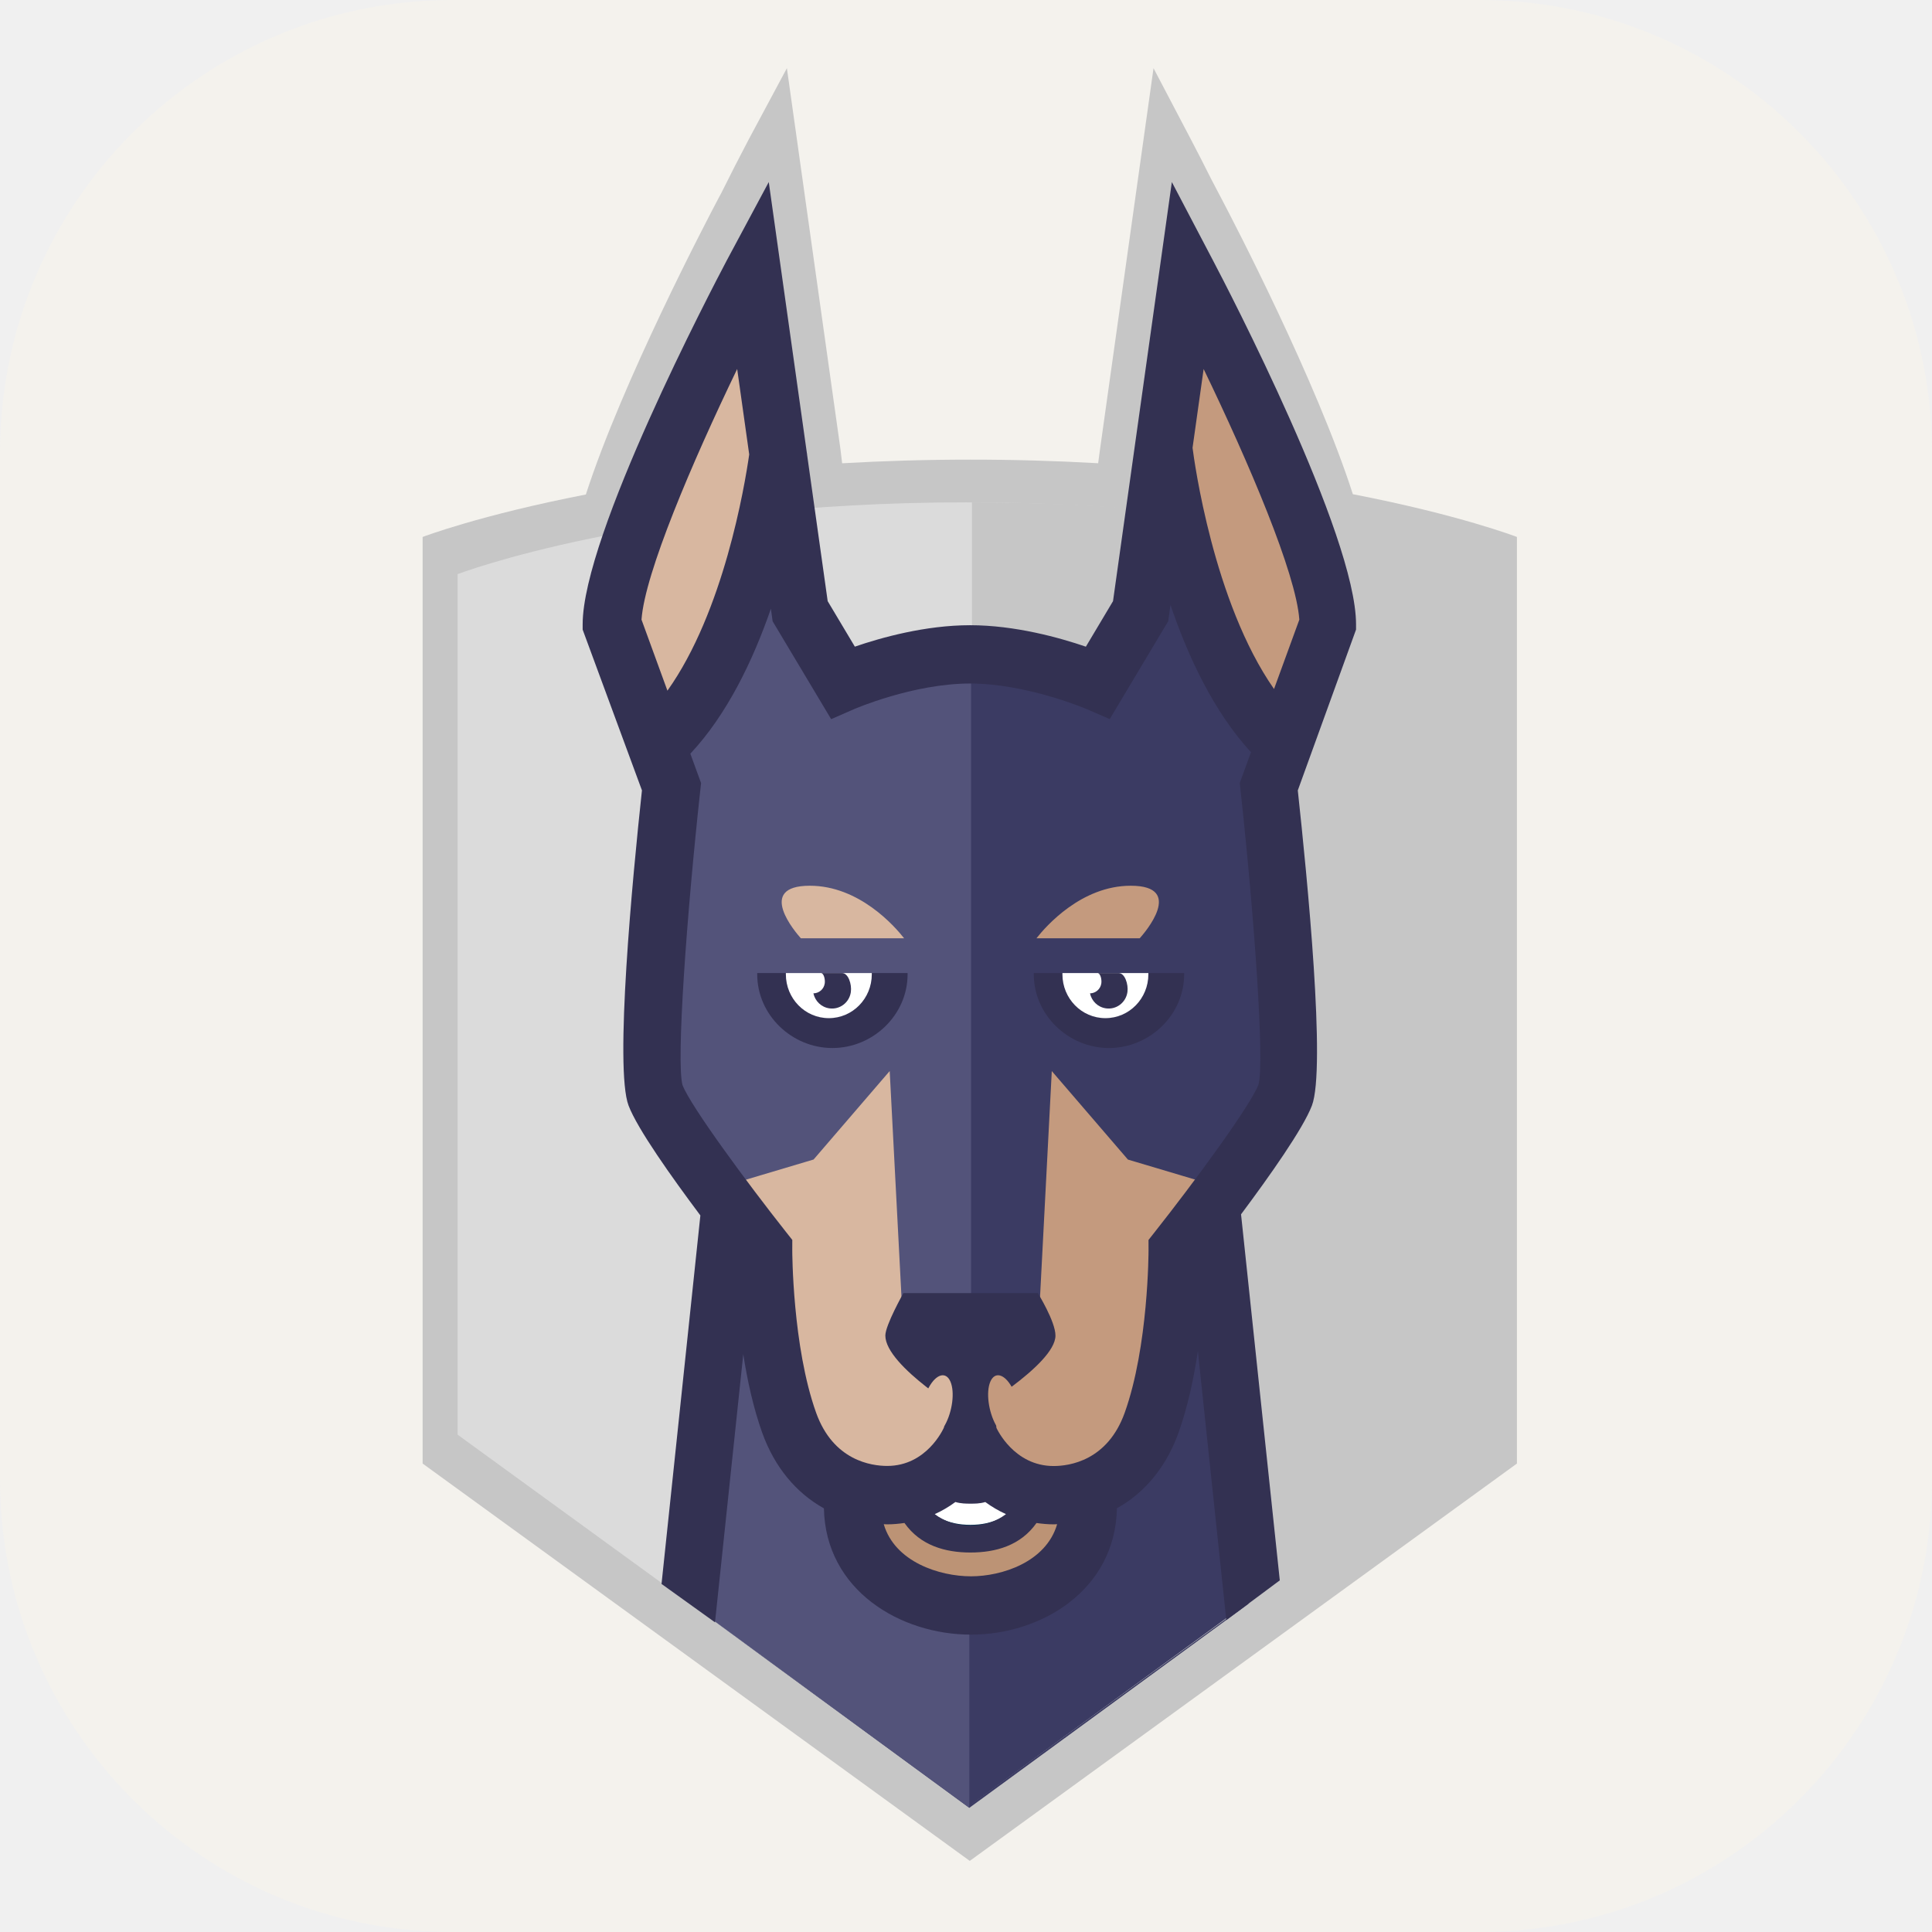
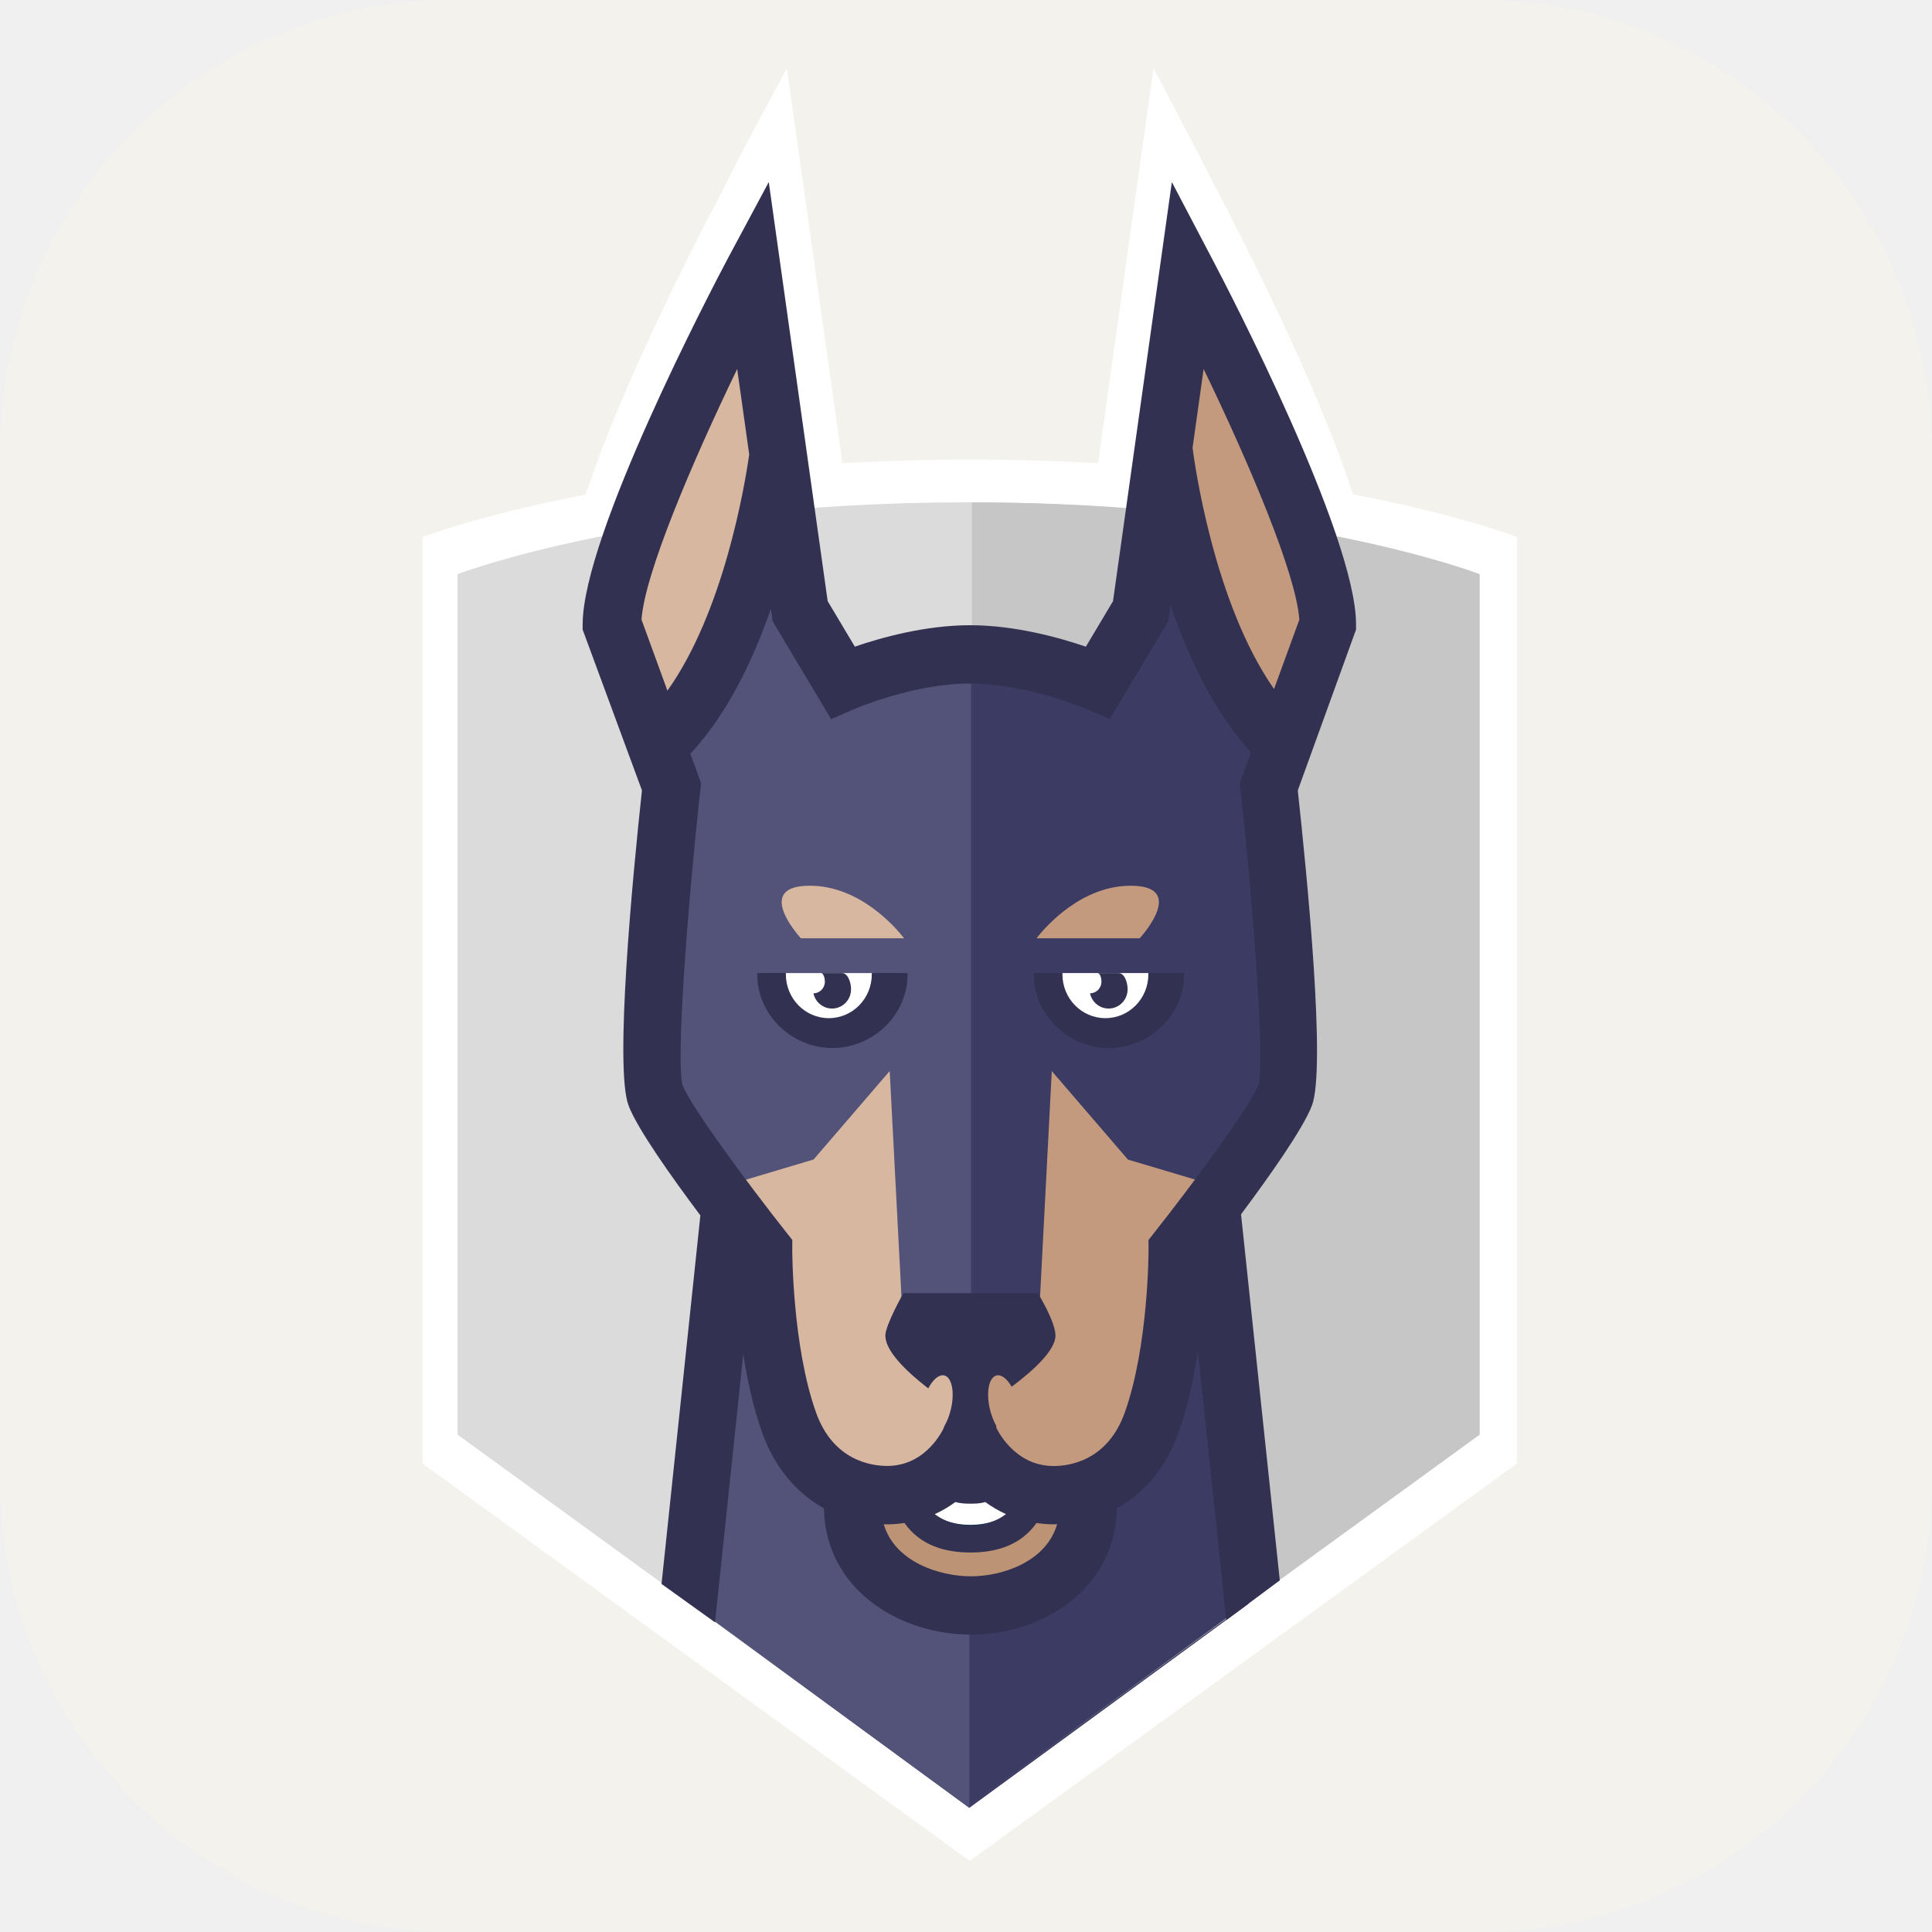
<svg xmlns="http://www.w3.org/2000/svg" width="256" height="256" viewBox="0 0 256 256" fill="none">
  <path d="M196 0H60C26.863 0 0 26.863 0 60V196C0 229.137 26.863 256 60 256H196C229.137 256 256 229.137 256 196V60C256 26.863 229.137 0 196 0Z" fill="#F4F2ED" />
  <g clip-path="url(#clip0_32_157)">
-     <path d="M179.261 65.485C174.43 50.461 163.446 29.351 161.881 26.379L160.518 23.782C159.628 22.001 158.721 20.228 157.796 18.465L152.847 9.035L145.757 59.544L145.51 61.381C139.879 61.062 134.239 60.902 128.598 60.904C122.595 60.904 116.919 61.08 111.587 61.387L111.368 59.543L108.88 41.838C108.883 41.809 104.267 9.035 104.267 9.035L99.214 18.465C97.976 20.818 96.765 23.185 95.582 25.566L95.146 26.379C93.577 29.354 82.489 50.502 77.627 65.527C63.603 68.243 56 71.148 56 71.148V193.927L128.499 246.579L201 193.928V71.148C201 71.148 193.373 68.213 179.261 65.485Z" fill="#C6C6C6" />
+     <path d="M179.261 65.485C174.43 50.461 163.446 29.351 161.881 26.379L160.518 23.782C159.628 22.001 158.721 20.228 157.796 18.465L152.847 9.035L145.757 59.544L145.51 61.381C139.879 61.062 134.239 60.902 128.598 60.904C122.595 60.904 116.919 61.08 111.587 61.387L111.368 59.543L108.88 41.838C108.883 41.809 104.267 9.035 104.267 9.035L99.214 18.465C97.976 20.818 96.765 23.185 95.582 25.566L95.146 26.379C93.577 29.354 82.489 50.502 77.627 65.527C63.603 68.243 56 71.148 56 71.148V193.927L128.499 246.579L201 193.928V71.148C201 71.148 193.373 68.213 179.261 65.485Z" fill="white" />
    <path d="M159.694 160.809H128.443V107.164L96.734 159.24L91.805 212.716L127.956 239.188L128.443 239.547L165.414 212.525L159.694 160.809Z" fill="#3B3B63" />
    <path d="M127.908 238.997L60.633 190.099V76.076C60.633 76.076 85.509 66.563 127.999 66.563C170.491 66.563 195.184 76.076 195.184 76.076V190.099L127.908 238.997L127.908 238.997Z" fill="#DBDBDB" />
    <path d="M128.882 66.563L128.79 66.564V238.994H128.791L196.067 190.096V76.076C196.067 76.076 171.373 66.563 128.882 66.563Z" fill="#C6C6C6" />
    <path d="M165.23 212.415L159.52 160.809H128.268V239.427L165.23 212.415Z" fill="#3B3B63" />
    <path d="M91.804 212.716L128.443 239.547V107.164L96.734 159.24L91.804 212.716Z" fill="#53537A" />
    <path d="M144.212 197.472C144.212 206.321 136.104 210.707 128.666 210.707C121.228 210.707 112.956 206.321 112.956 197.472" fill="#BC9375" />
    <path d="M139.654 192.458C139.654 202.835 134.173 205.617 128.584 205.617C122.996 205.617 117.513 202.835 117.513 192.458" fill="#073251" />
    <path d="M128.583 202.048C122.612 202.048 119.708 197.582 119.708 188.403H122.556C122.556 199.15 126.626 199.15 128.583 199.15C130.54 199.15 134.611 199.15 134.611 188.403H137.458C137.458 197.582 134.554 202.048 128.583 202.048Z" fill="white" />
    <path d="M175.983 82.642C175.983 71.447 157.422 36.225 157.422 36.225L151.143 80.894L145.508 90.325L128.618 91.025L128.552 91.163V91.025L111.66 90.325L106.026 80.894L99.748 36.225C99.748 36.225 81.185 71.447 81.185 82.642L89.027 104.152C89.027 104.152 85.069 140.282 86.876 145.012C88.677 149.744 101.189 165.566 101.189 165.566C101.189 165.566 101.152 178.867 104.577 188.43C107.021 195.259 112.406 198.029 117.562 198.029C125.46 198.029 128.55 190.643 128.55 190.643C128.55 190.643 131.714 198.029 139.612 198.029C144.767 198.029 150.146 195.263 152.596 188.43C156.018 178.871 155.983 165.566 155.983 165.566C155.983 165.566 168.492 149.744 170.297 145.012C172.103 140.281 168.144 104.151 168.144 104.151L175.983 82.642Z" fill="#C49A7E" />
    <path d="M128.583 91.096L128.551 91.163V91.025L111.658 90.326L106.026 80.895L99.745 36.226C99.745 36.226 81.184 71.448 81.184 82.643L89.024 104.152C89.024 104.152 85.067 140.283 86.871 145.013C88.677 149.745 101.183 165.567 101.183 165.567C101.183 165.567 101.151 178.868 104.573 188.431C107.02 195.26 112.406 198.03 117.557 198.03C125.459 198.03 128.549 190.644 128.549 190.644C128.549 190.644 128.563 190.671 128.584 190.719V91.096H128.583Z" fill="#D8B7A0" />
    <path d="M168.313 106.268C166.875 103.2 168.92 95.939 168.92 95.939C157.199 83.693 154.268 58.157 154.268 58.157C152.079 66.204 147.322 89.928 147.322 89.928C147.322 89.928 138.574 86.608 128.622 86.592H128.548C128.002 86.594 127.463 86.609 126.925 86.626V186.734L127.668 187.843V187.295H128.127V187.843L128.132 187.295H129.039H129.504V187.843L137.606 175.784L139.367 141.921L149.455 153.649L162.45 157.519C162.45 157.519 167.312 153.986 167.312 153.999C169.377 151.053 170.062 148.543 170.561 147.241C172.366 142.503 168.313 106.269 168.313 106.269" fill="#3B3B63" />
    <path d="M128.674 86.59L128.64 86.589V86.59C118.684 86.608 109.935 89.926 109.935 89.926C109.935 89.926 105.177 66.203 102.99 58.156C102.99 58.156 100.061 83.692 88.337 95.937C88.337 95.937 90.383 103.199 88.944 106.267C88.944 106.267 84.891 142.503 86.697 147.234C87.195 148.537 87.885 151.045 89.947 153.991C89.947 153.978 94.811 157.512 94.811 157.512L107.805 153.642L117.89 141.915L119.656 175.778L127.754 187.837V187.289H128.218H128.673V86.59H128.674Z" fill="#53537A" />
    <path d="M152.164 128.934H136.982V129.097C136.982 134.495 141.567 138.868 146.944 138.868C152.323 138.868 156.908 134.494 156.908 129.097V128.934H152.164Z" fill="#333152" />
    <path d="M140.777 128.934V129.097C140.777 132.308 143.316 134.91 146.472 134.91C149.627 134.91 152.164 132.308 152.164 129.097V128.934H140.777Z" fill="white" />
    <path d="M148.228 128.934H145.56C145.534 128.934 145.512 128.947 145.489 128.952C145.82 129.022 146.003 129.786 145.932 130.295C145.882 130.66 145.703 130.995 145.427 131.239C145.151 131.483 144.797 131.62 144.43 131.624C144.647 132.64 145.46 133.456 146.541 133.612C147.921 133.81 149.196 132.847 149.392 131.442C149.533 130.409 149.044 128.934 148.228 128.934ZM115.516 128.934H100.335V129.097C100.335 134.495 104.92 138.868 110.297 138.868C115.676 138.868 120.261 134.494 120.261 129.097V128.934H115.516Z" fill="#333152" />
    <path d="M104.131 128.934V129.097C104.131 132.308 106.671 134.91 109.823 134.91C112.979 134.91 115.517 132.308 115.517 129.097V128.934H104.131Z" fill="white" />
    <path d="M111.581 128.934H108.911C108.888 128.934 108.863 128.947 108.841 128.952C109.171 129.022 109.354 129.786 109.284 130.295C109.176 131.072 108.53 131.611 107.78 131.624C108 132.64 108.813 133.456 109.892 133.612C111.272 133.81 112.55 132.847 112.743 131.442C112.886 130.409 112.397 128.934 111.581 128.934Z" fill="#333152" />
    <path d="M151.019 124.326C151.656 123.615 157.068 117.364 149.83 117.364C143.29 117.364 138.584 122.736 137.337 124.326H151.019Z" fill="#C49A7E" />
    <path d="M119.799 124.326C118.553 122.736 113.847 117.364 107.305 117.364C100.07 117.364 105.482 123.615 106.116 124.326H119.799Z" fill="#D8B7A0" />
    <path d="M96.843 128.876H124.53V126.226H96.843V128.876Z" fill="#53537A" />
    <path d="M168.815 91.296C160.764 79.776 158.239 61.047 158.019 59.335L159.488 48.895C165.466 61.278 171.738 75.973 172.168 82.106L168.815 91.296ZM166.758 143.705C165.66 146.581 158.067 156.855 153.024 163.234L152.183 164.303L152.187 165.668C152.187 165.791 152.183 178.384 149.028 187.198C146.747 193.567 141.68 194.256 139.611 194.256C134.37 194.256 132.109 189.366 132.029 189.189L131.73 184.609H125.359L125.072 189.163C124.981 189.37 122.775 194.243 117.561 194.243C115.486 194.243 110.421 193.562 108.139 187.192C104.994 178.411 104.979 165.791 104.979 165.663L104.984 164.298L104.143 163.234C99.102 156.859 91.51 146.585 90.438 143.78C89.581 140.745 90.995 121.119 92.797 104.674L92.896 103.761L91.475 99.867C96.357 94.656 99.784 87.485 102.147 80.659L102.377 82.321L110.131 95.292L113.162 93.968C113.238 93.935 121.007 90.57 128.552 90.57C136.048 90.57 143.946 93.938 144.02 93.971L147.045 95.284L154.791 82.318L155.094 80.153C157.434 87.046 160.856 94.345 165.762 99.671L164.274 103.758L164.373 104.67C166.173 121.119 167.588 140.745 166.758 143.705ZM123.859 200.63C124.826 200.194 125.743 199.655 126.595 199.023C127.333 199.242 128.04 199.242 128.583 199.242C129.124 199.242 129.824 199.248 130.556 199.027C131.411 199.655 132.329 200.193 133.296 200.63C132.024 201.597 130.459 202.141 128.587 202.141C126.705 202.141 125.132 201.602 123.859 200.63ZM128.666 208.869C124.499 208.869 118.575 206.978 117.101 201.965C117.252 201.97 117.4 201.983 117.554 201.983C118.359 201.983 119.114 201.908 119.844 201.802C121.957 204.797 125.249 205.716 128.584 205.716C131.925 205.716 135.224 204.806 137.341 201.806C138.066 201.907 138.812 201.983 139.611 201.983C139.768 201.983 139.918 201.97 140.075 201.966C138.615 206.978 132.77 208.869 128.666 208.869ZM85.003 82.104C85.434 75.972 91.701 61.277 97.68 48.894L99.274 60.217C98.666 64.45 95.889 81.053 88.438 91.518L85.003 82.104ZM179.683 82.734C179.683 70.91 162.662 38.185 160.718 34.492L155.276 24.124L147.481 79.656L143.884 85.688C140.41 84.501 134.499 82.844 128.547 82.844C122.601 82.844 116.73 84.495 113.272 85.684L109.672 79.655L106.936 60.189C106.94 60.157 106.944 60.114 106.944 60.094L106.923 60.091L101.865 24.124L96.309 34.493C94.362 38.185 77.205 70.91 77.205 82.734V83.427L85.061 104.728C83.805 116.342 81.407 141.569 83.291 146.5C84.464 149.584 88.982 155.949 92.803 161.051L87.656 209.879L94.742 214.968L98.487 179.449C99.025 182.903 99.819 186.551 100.998 189.846C102.624 194.387 105.495 197.824 109.172 199.864C109.391 210.735 119.315 216.598 128.666 216.598C137.939 216.598 147.782 210.731 147.997 199.856C151.665 197.82 154.534 194.382 156.158 189.846C157.385 186.419 158.19 182.602 158.726 179.028L162.493 214.675L169.579 209.406L164.445 160.904C168.236 155.824 172.669 149.552 173.832 146.503C175.715 141.574 173.22 116.342 171.965 104.73L179.682 83.426V82.734H179.683Z" fill="#333152" />
    <path d="M137.518 171.34H119.708C119.708 171.34 117.313 175.589 117.313 176.968C117.313 181.062 128.275 187.583 128.275 187.583C128.275 187.583 139.854 180.869 139.854 176.968C139.854 175.107 137.518 171.34 137.518 171.34Z" fill="#333152" />
    <path d="M134.085 183.822C133.091 182.029 131.81 181.702 131.221 183.084C130.634 184.468 130.97 187.043 131.963 188.832C132.957 190.626 134.24 190.953 134.825 189.569C135.414 188.187 135.079 185.611 134.085 183.822Z" fill="#C49A7E" />
    <path d="M123.082 183.822C122.087 185.611 121.756 188.187 122.341 189.569C122.928 190.953 124.208 190.625 125.206 188.832C126.199 187.043 126.532 184.468 125.944 183.085C125.358 181.702 124.077 182.03 123.082 183.822Z" fill="#D8B7A0" />
  </g>
  <defs>
    <clipPath id="clip0_32_157">
      <rect width="145" height="238" fill="white" transform="translate(56 9)" />
    </clipPath>
  </defs>
</svg>
